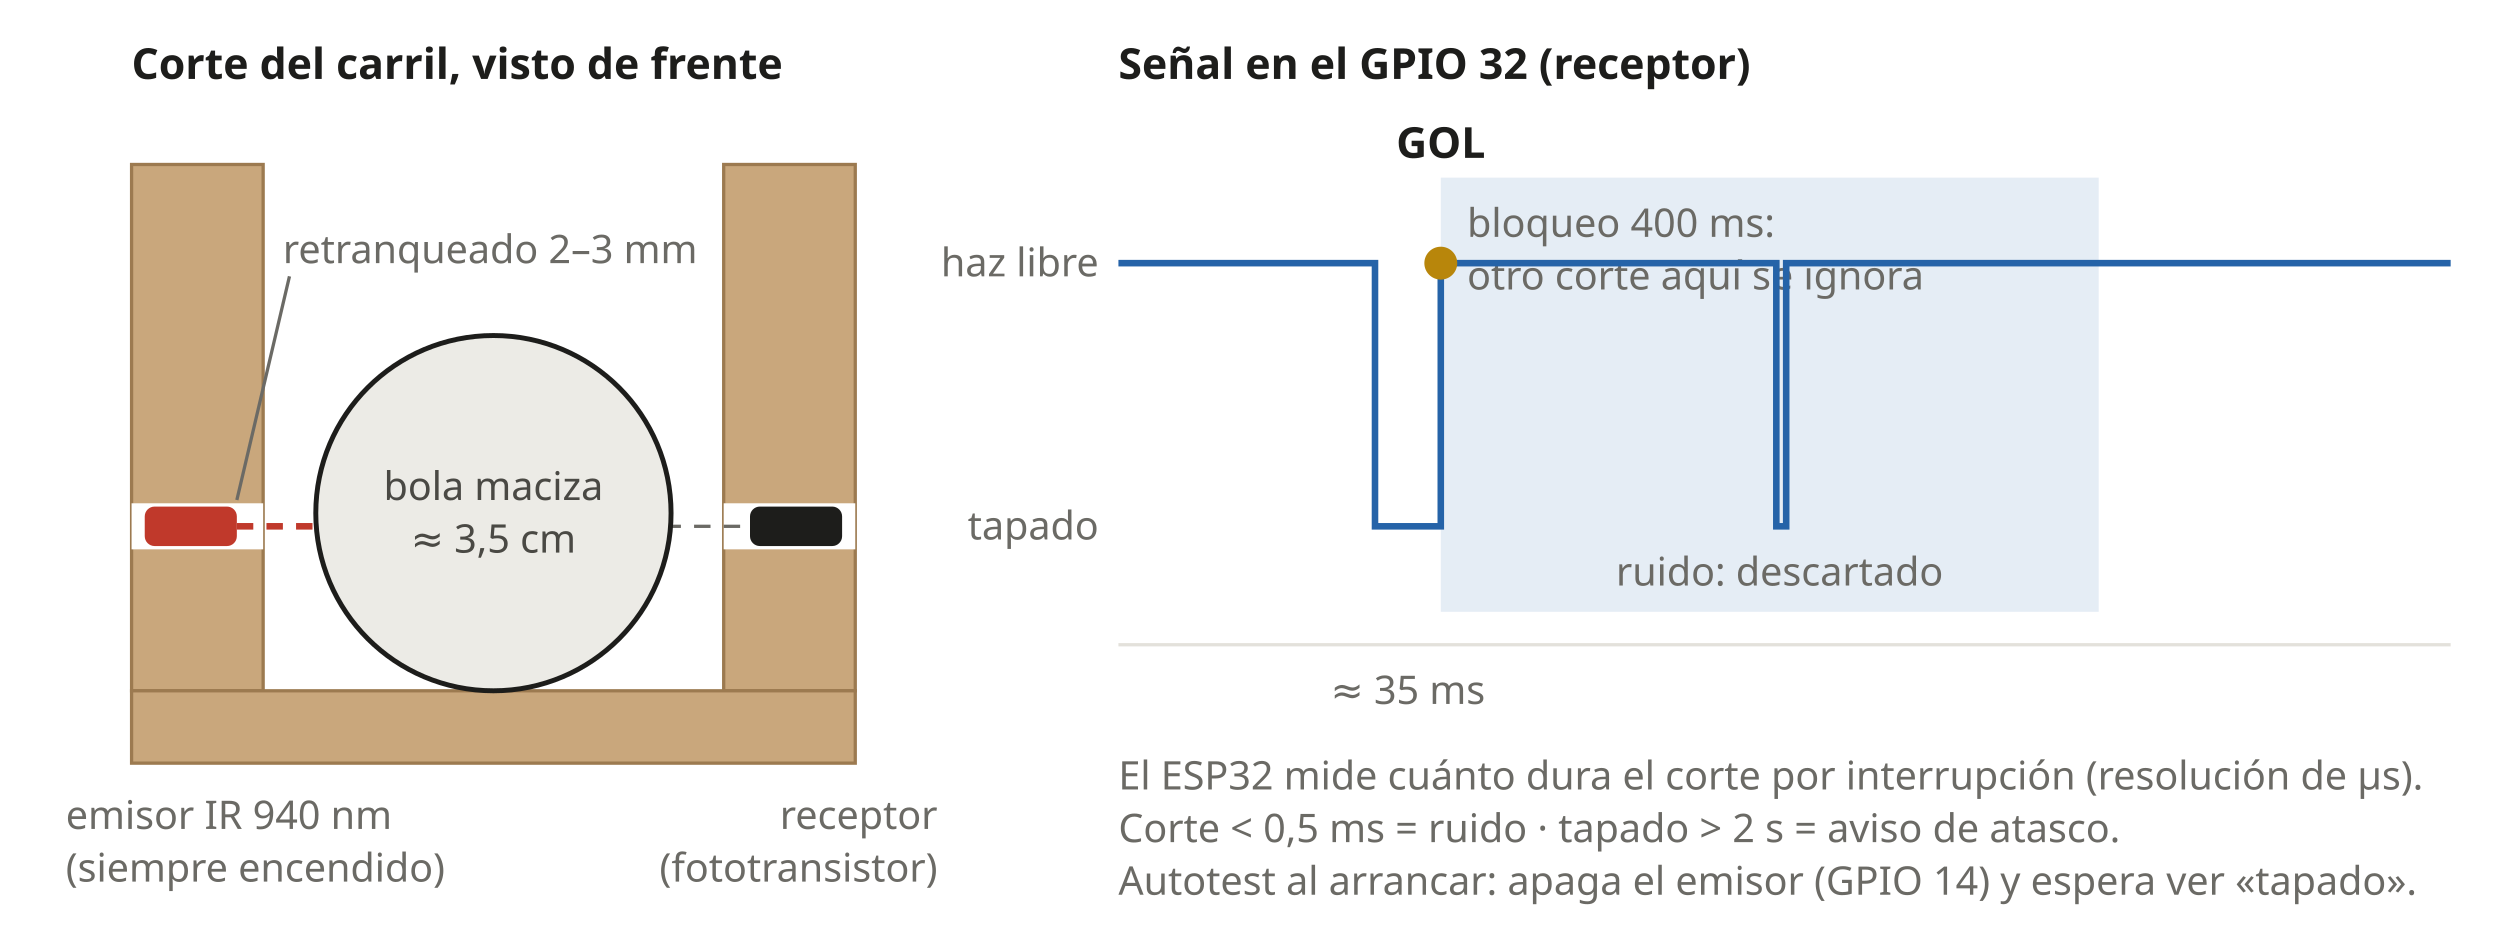
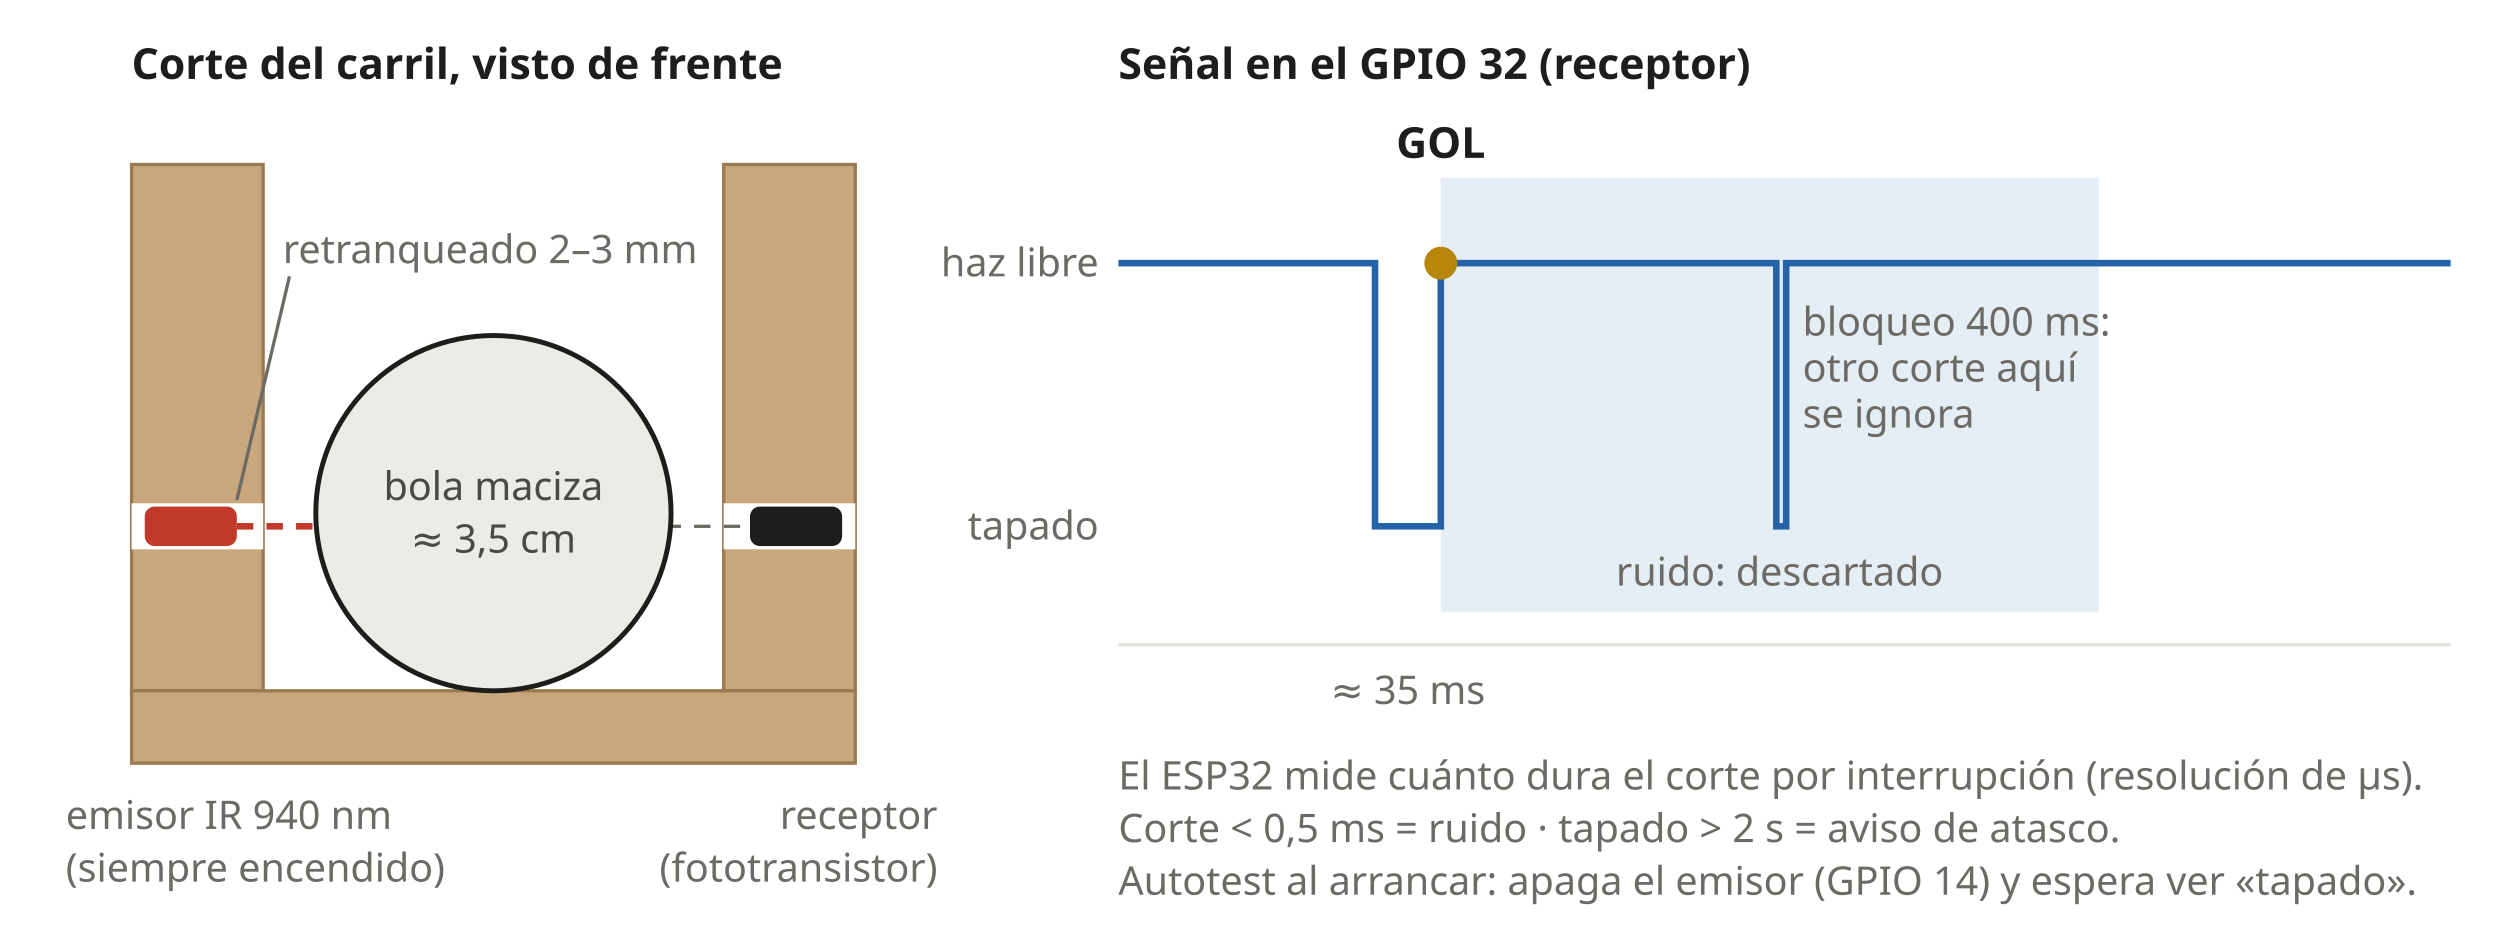
<svg xmlns="http://www.w3.org/2000/svg" viewBox="0 0 760 285" width="760" height="285" role="img" aria-label="Barrera IR en el carril y la señal que recibe el ESP32">
  <style>svg{--tinta:#efe6d2;--suave:#9aa0b2;--papel:#0f1118;--linea:#262b3b;--chip:#1c2030;--bola:#2a2e3d;--rojo:#e0604a;--madera:#8a6a44;--madera-borde:#a8865c}</style>
  <style>
.t{fill:var(--tinta,#1d1d1b);font:13px system-ui,sans-serif}
.ts{fill:var(--suave,#6b6a65);font:12px system-ui,sans-serif}
.tc{text-anchor:middle}
.te{text-anchor:end}
.tb{font-weight:600}
.l{stroke:var(--tinta,#1d1d1b);stroke-width:1.5;fill:none}
.ls{stroke:var(--suave,#6b6a65);stroke-width:1;fill:none}
.lg{stroke:var(--linea,#e3e1db);stroke-width:1;fill:none}
.caja{fill:var(--papel,#fff);stroke:var(--suave,#6b6a65);stroke-width:1.2}
.zona{fill:var(--chip,#efede8);stroke:var(--linea,#e3e1db)}
.punteada{stroke-dasharray:5 4}
.madera{fill:var(--madera,#c9a77c);stroke:var(--madera-borde,#9c7a50)}
.bola{fill:var(--bola,#ecebe6);stroke:var(--tinta,#1d1d1b);stroke-width:1.5}
.rojo{fill:var(--rojo,#c0392b)}
.srojo{stroke:var(--rojo,#c0392b);stroke-width:2;fill:none}
.s1{stroke:var(--serie1,#2563a8);stroke-width:2;fill:none}
.f1{fill:var(--serie1,#2563a8)}
.s2{stroke:var(--serie2,#b8860b);stroke-width:2;fill:none}
.f2{fill:var(--serie2,#b8860b)}
.sombra1{fill:var(--serie1,#2563a8);opacity:.12}
.sombra2{fill:var(--serie2,#b8860b);opacity:.15}
.sombrar{fill:var(--rojo,#c0392b);opacity:.12}
</style>
  <defs>
    <marker id="fl-barrera-ir" viewBox="0 0 10 10" refX="9" refY="5" markerWidth="7" markerHeight="7" orient="auto-start-reverse">
      <path d="M0,0 L10,5 L0,10 z" style="fill:var(--tinta,#1d1d1b)" />
    </marker>
  </defs>
  <text class="t tb" x="40" y="24">Corte del carril, visto de frente</text>
  <rect class="madera" x="40" y="50" width="40" height="160" />
  <rect class="madera" x="220" y="50" width="40" height="160" />
  <rect class="madera" x="40" y="210" width="220" height="22" />
  <rect style="fill:var(--papel,#fff)" x="40" y="153" width="40" height="14" />
  <rect style="fill:var(--papel,#fff)" x="220" y="153" width="40" height="14" />
  <rect class="rojo" x="44" y="154" width="28" height="12" rx="3" />
  <rect style="fill:var(--tinta,#1d1d1b)" x="228" y="154" width="28" height="12" rx="3" />
  <line class="srojo punteada" x1="72" y1="160" x2="98" y2="160" />
  <line class="ls punteada" x1="202" y1="160" x2="228" y2="160" />
  <circle class="bola" cx="150" cy="156" r="54" />
  <text class="ts tc" style="fill:#4a4944" x="150" y="152">bola maciza</text>
  <text class="ts tc" style="fill:#4a4944" x="150" y="168">≈ 3,5 cm</text>
  <text class="ts" x="20" y="252">emisor IR 940 nm</text>
  <text class="ts" x="20" y="268">(siempre encendido)</text>
  <text class="ts te" x="285" y="252">receptor</text>
  <text class="ts te" x="285" y="268">(fototransistor)</text>
  <line class="ls" x1="88" y1="84" x2="72" y2="152" />
  <text class="ts" x="86" y="80">retranqueado 2–3 mm</text>
  <text class="t tb" x="340" y="24">Señal en el GPIO 32 (receptor)</text>
  <text class="ts te" x="334" y="84">haz libre</text>
  <text class="ts te" x="334" y="164">tapado</text>
  <line class="lg" x1="340" y1="196" x2="745" y2="196" />
  <rect class="sombra1" x="438" y="54" width="200" height="132" />
-   <text class="ts" x="446" y="72">bloqueo 400 ms:</text>
-   <text class="ts" x="446" y="88">otro corte aquí se ignora</text>
+   <text class="ts" x="548" y="102">bloqueo 400 ms:</text>
+   <text class="ts" x="548" y="116">otro corte aquí</text>
+   <text class="ts" x="548" y="130">se ignora</text>
  <polyline class="s1" points="340.0,80.0 418.0,80.0 418.0,160.0 438.0,160.0 438.0,80.0 540.0,80.0 540.0,160.0 543.0,160.0 543.0,80.0 745.0,80.0" />
  <text class="ts tc" x="428" y="214">≈ 35 ms</text>
  <circle class="f2" cx="438" cy="80" r="5" />
  <text class="t tb" x="438" y="48" text-anchor="middle">GOL</text>
  <text class="ts tc" x="541" y="178">ruido: descartado</text>
  <text class="ts" x="340" y="240">El ESP32 mide cuánto dura el corte por interrupción (resolución de µs).</text>
  <text class="ts" x="340" y="256">Corte &lt; 0,5 ms = ruido · tapado &gt; 2 s = aviso de atasco.</text>
  <text class="ts" x="340" y="272">Autotest al arrancar: apaga el emisor (GPIO 14) y espera ver «tapado».</text>
</svg>
